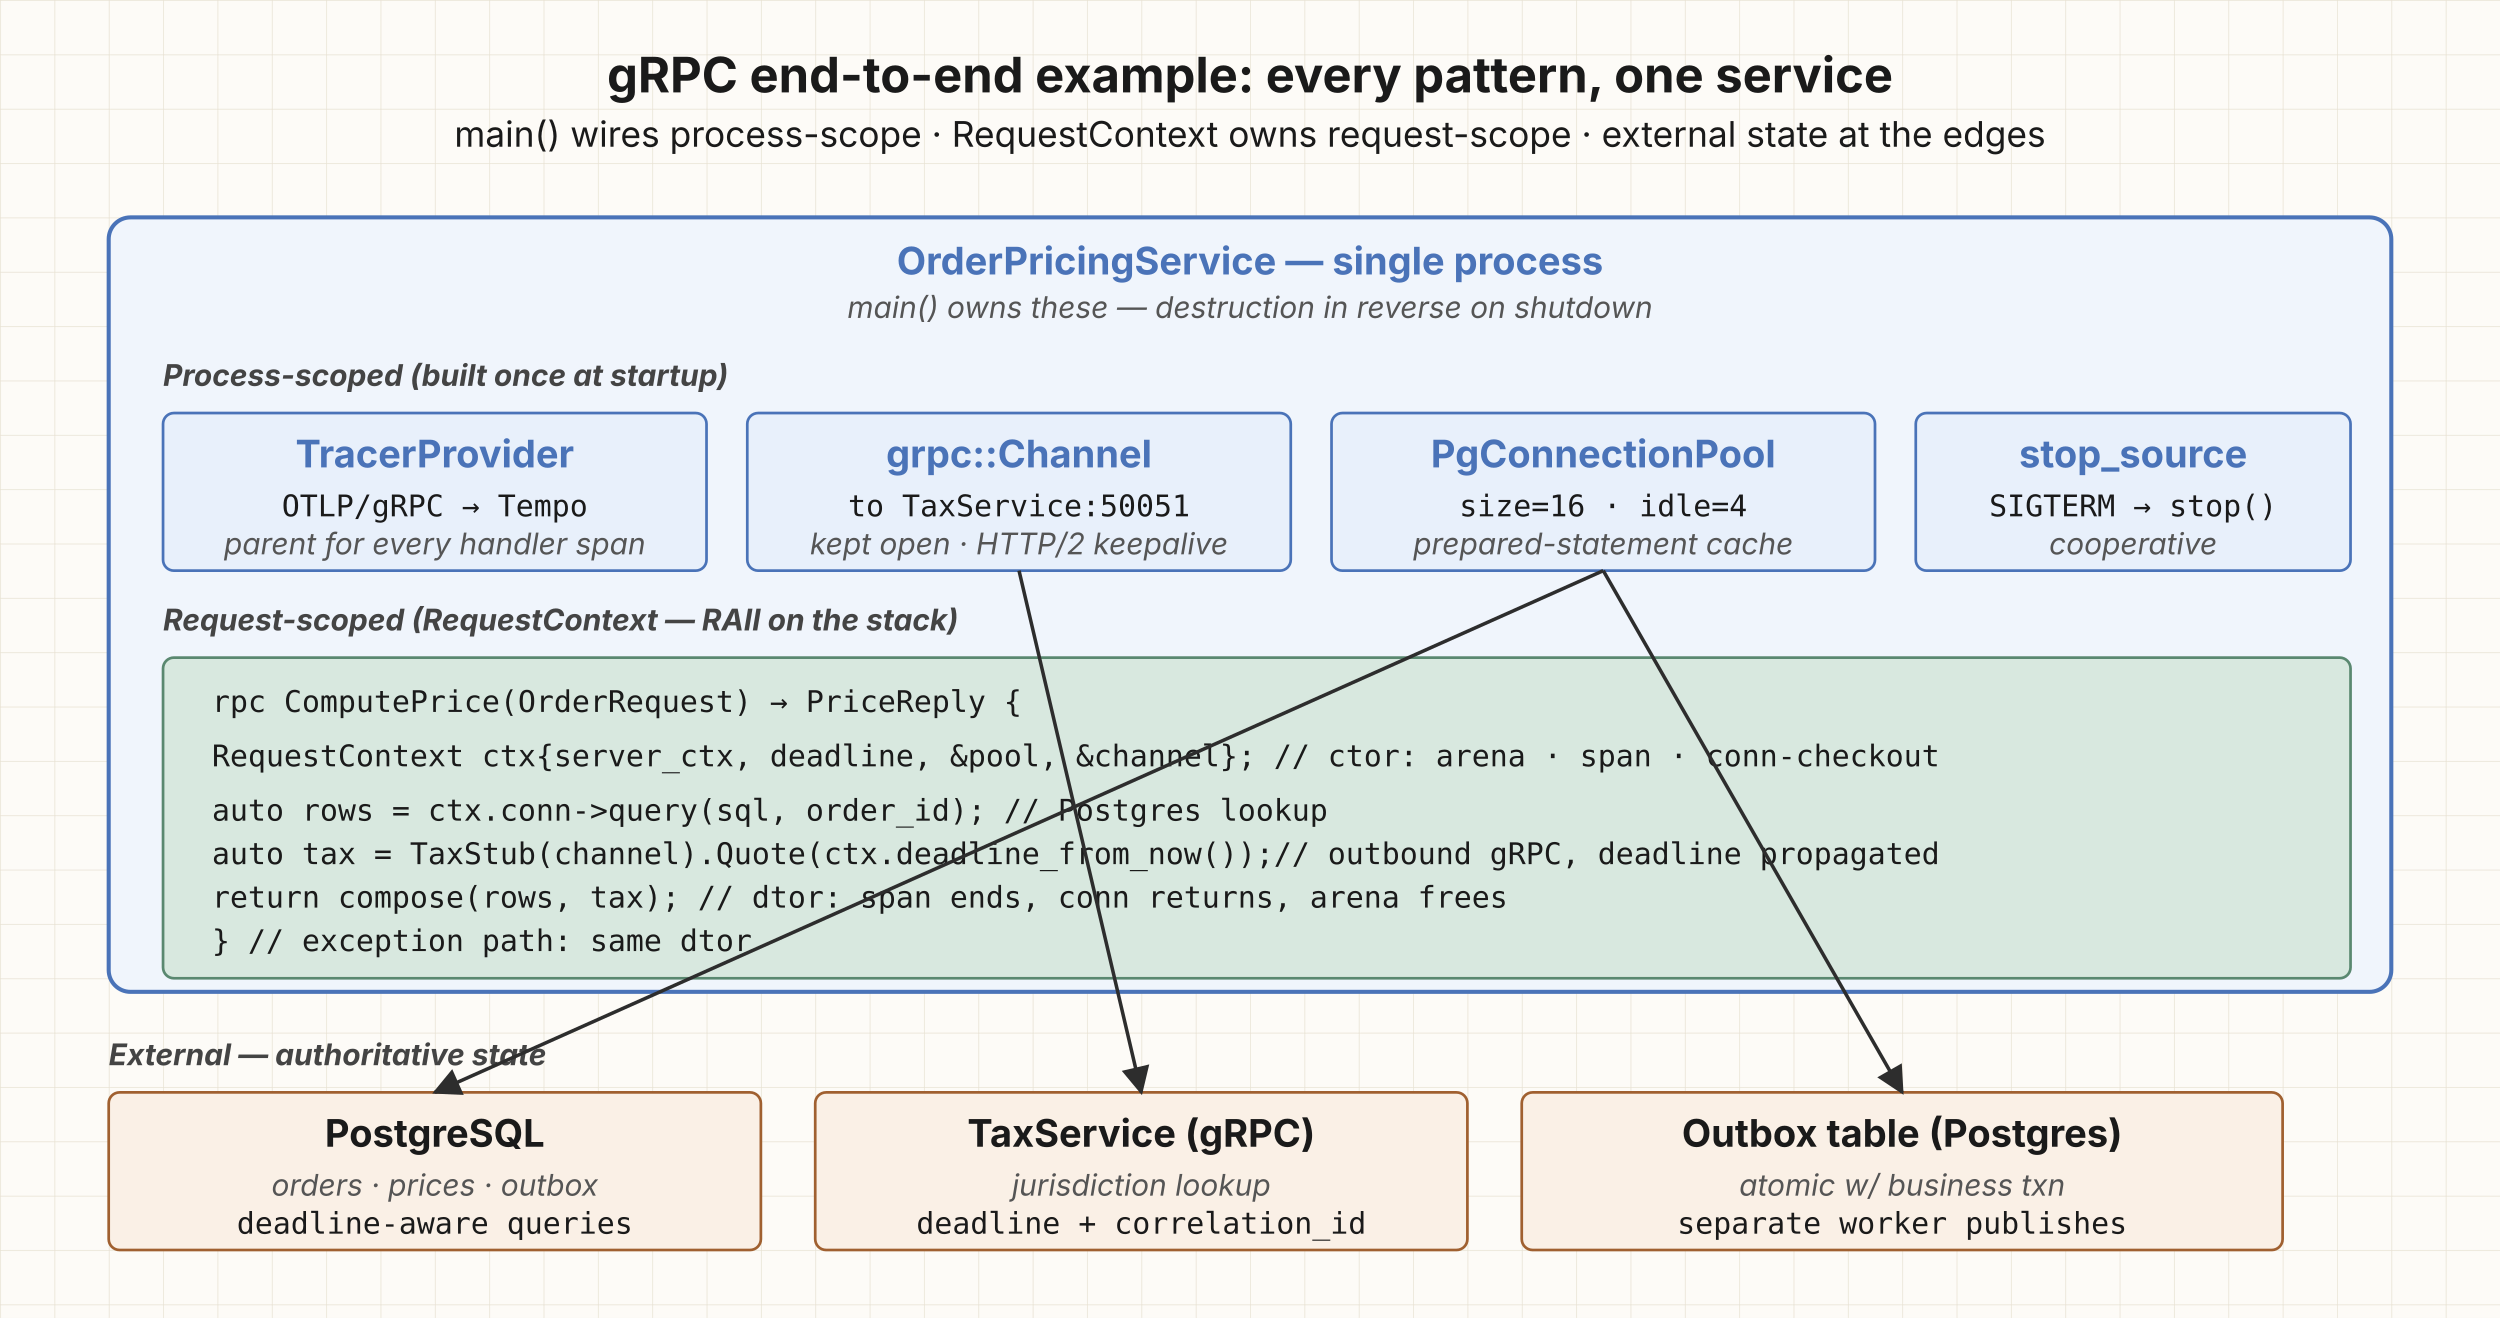
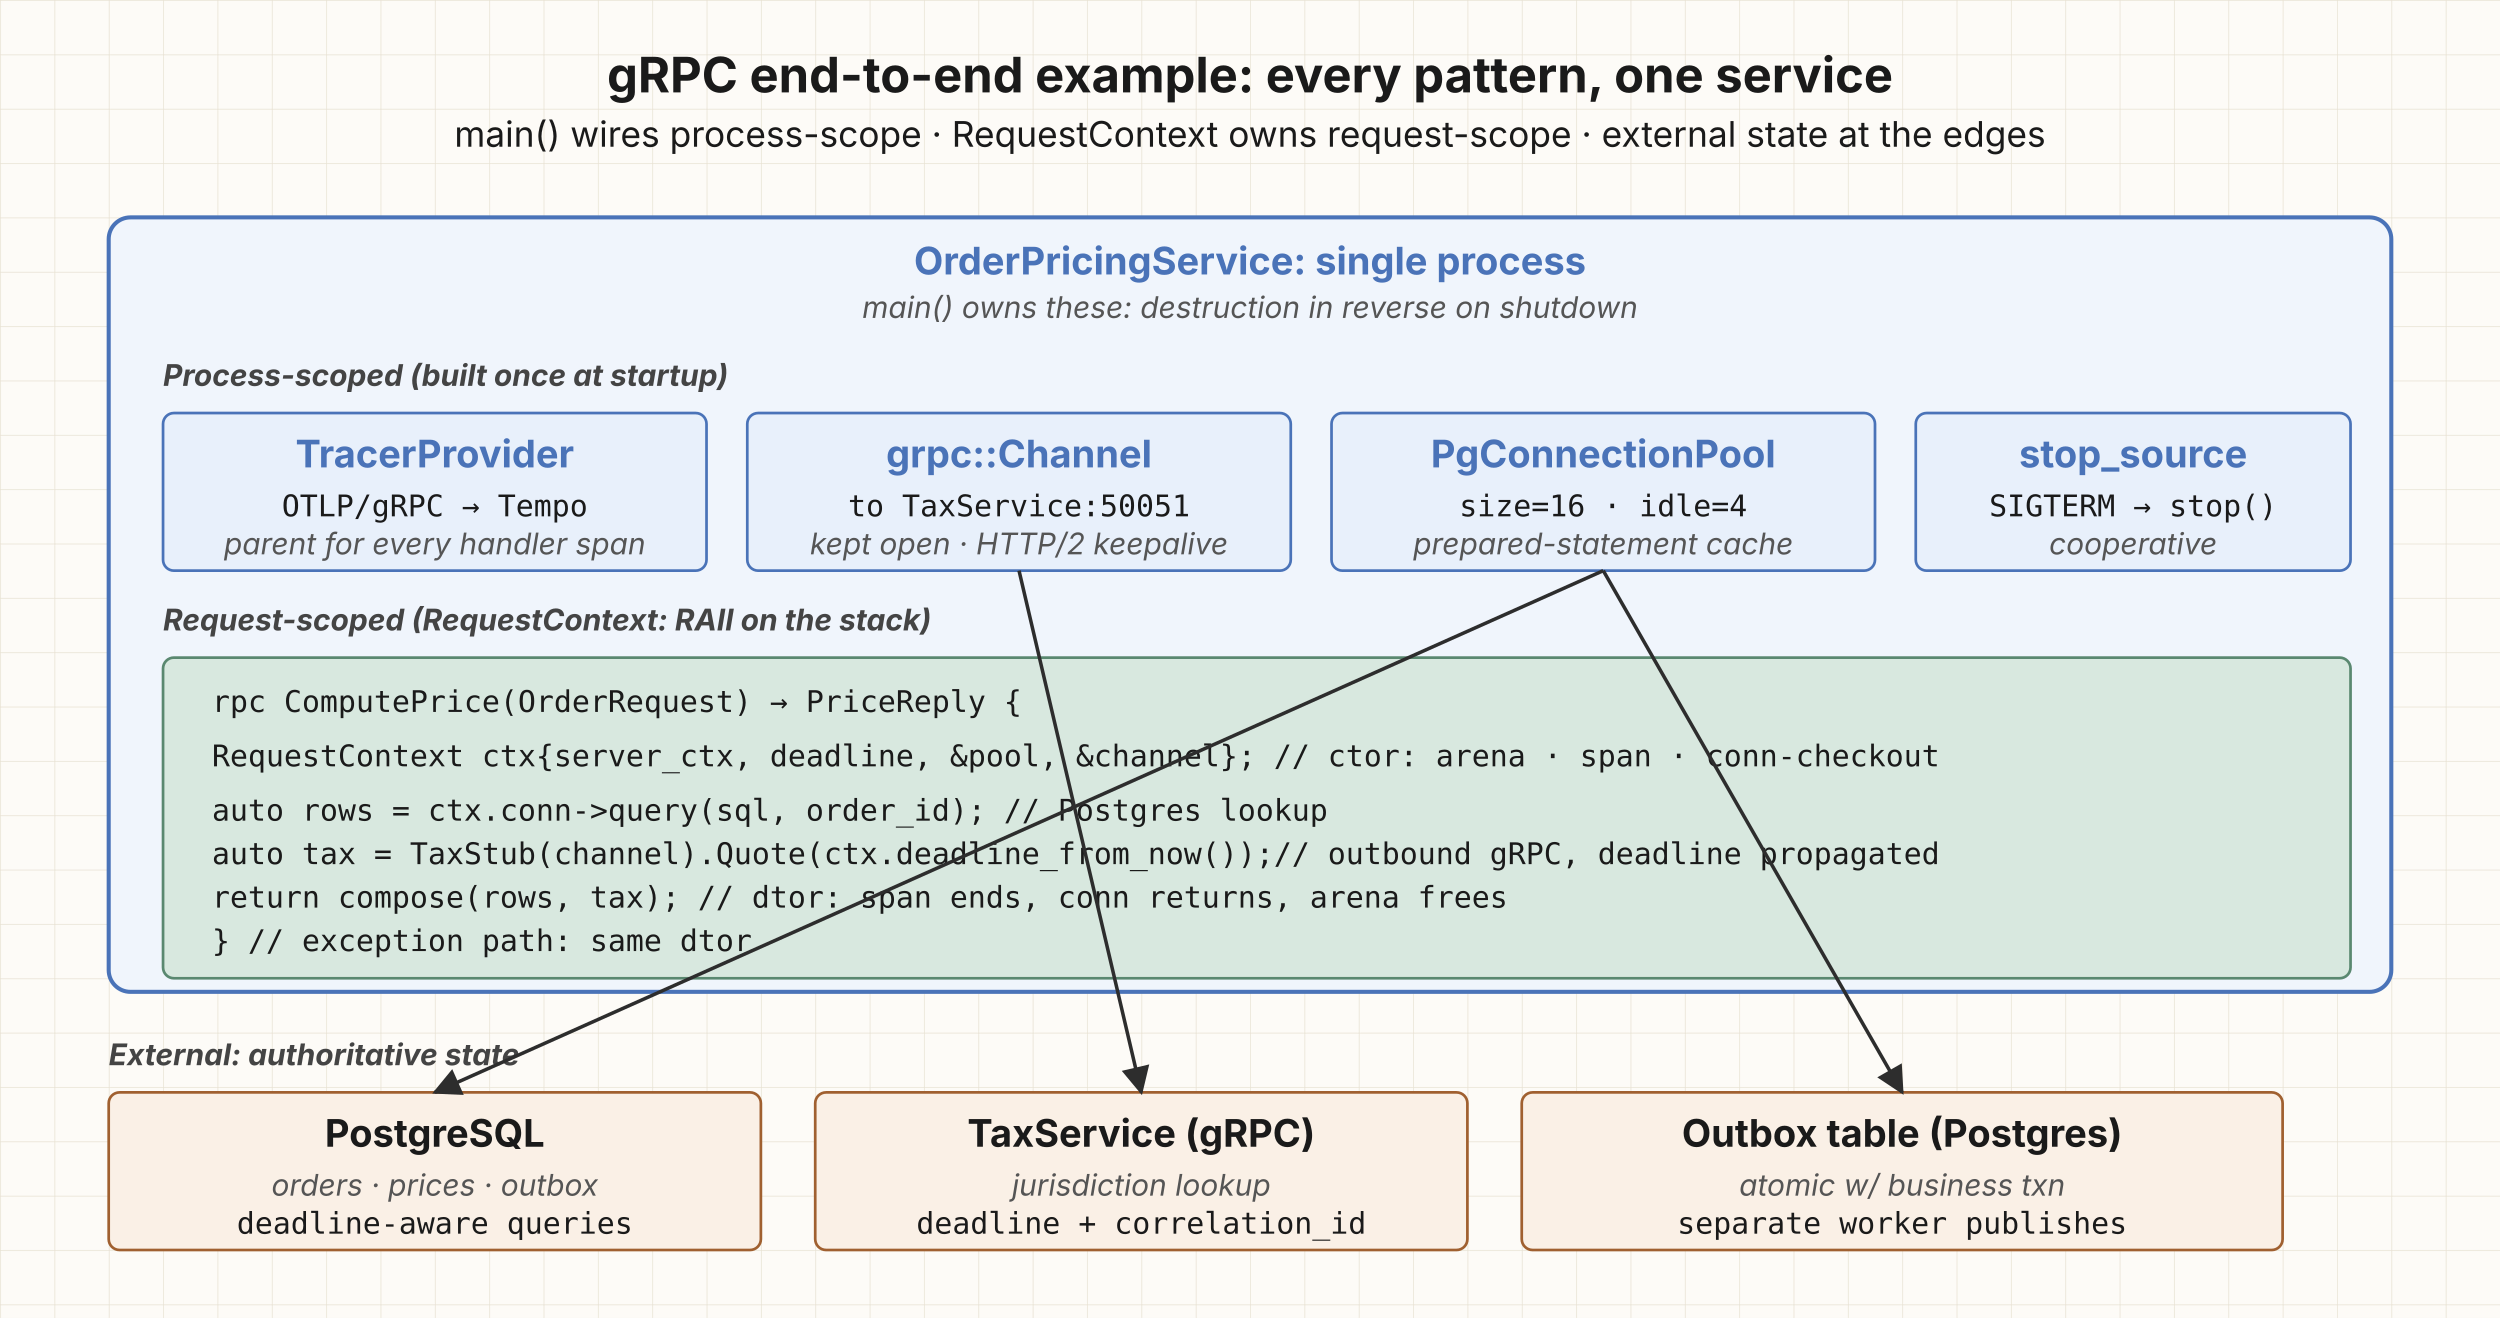
<svg xmlns="http://www.w3.org/2000/svg" viewBox="0 0 920 485" role="img" aria-label="gRPC end-to-end example: a complete order-pricing service composing process-scoped state (tracer, channel, pool), request-scoped RequestContext, and external authoritative state (Postgres, TaxService, Outbox)">
  <defs>
    <style>
      .bg       { fill: #fdfbf7; }
      .grid     { stroke: #e8e1d3; stroke-width: 0.5; fill: none; }

      .panel    { fill: #ffffff; stroke: #2d2d2d; stroke-width: 1.5; rx: 8; ry: 8; }
      .panel-bad{ fill: #fef3f0; stroke: #b86742; stroke-width: 1.5; rx: 8; ry: 8; }
      .panel-ok { fill: #eef5ed; stroke: #5a8870; stroke-width: 1.5; rx: 8; ry: 8; }
      .panel-acc{ fill: #f0f5fc; stroke: #4a73b8; stroke-width: 1.5; rx: 8; ry: 8; }

      .scope    { fill: #fbfaf6; stroke: #888; stroke-dasharray: 4 3; stroke-width: 1; rx: 4; ry: 4; }

      .step     { fill: #ffffff; stroke: #2d2d2d; stroke-width: 1; rx: 4; ry: 4; }
      .step-acq { fill: #e8f0fb; stroke: #4a73b8; }
      .step-use { fill: #fdfbf7; stroke: #2d2d2d; }
      .step-rel { fill: #d8e8df; stroke: #5a8870; }
      .step-leak{ fill: #fef3f0; stroke: #c0392b; }
      .step-ext { fill: #faf0e6; stroke: #a06030; }

      .ttl      { font: 700 18px -apple-system, system-ui, "Segoe UI", sans-serif; fill: #1a1a1a; }
      .pttl     { font: 700 14px -apple-system, system-ui, "Segoe UI", sans-serif; fill: #1a1a1a; }
      .pttl-bad { font: 700 14px -apple-system, system-ui, "Segoe UI", sans-serif; fill: #b86742; }
      .pttl-ok  { font: 700 14px -apple-system, system-ui, "Segoe UI", sans-serif; fill: #5a8870; }
      .pttl-acc { font: 700 14px -apple-system, system-ui, "Segoe UI", sans-serif; fill: #4a73b8; }
      .step-t   { font: 12px ui-monospace, "SF Mono", Menlo, Consolas, monospace; fill: #1a1a1a; }
      .step-tm  { font: 11px ui-monospace, "SF Mono", Menlo, Consolas, monospace; fill: #1a1a1a; }
      .cap      { font: 13px -apple-system, system-ui, "Segoe UI", sans-serif; fill: #1a1a1a; }
      .lbl      { font: italic 11px -apple-system, system-ui, "Segoe UI", sans-serif; fill: #555; }
      .lbl-bd   { font: italic 700 11px -apple-system, system-ui, "Segoe UI", sans-serif; fill: #444; }
      .ok-l     { font: italic 700 12px -apple-system, system-ui, "Segoe UI", sans-serif; fill: #5a8870; }
      .bad-l    { font: italic 700 12px -apple-system, system-ui, "Segoe UI", sans-serif; fill: #c0392b; }
      .acc-l    { font: italic 700 12px -apple-system, system-ui, "Segoe UI", sans-serif; fill: #4a73b8; }

      .arrow    { stroke: #2d2d2d; stroke-width: 1.3; fill: none; }
      .arrow-ok { stroke: #5a8870; stroke-width: 1.6; fill: none; }
      .arrow-bad{ stroke: #c0392b; stroke-width: 1.6; fill: none; stroke-dasharray: 5 3; }
      .arrow-acc{ stroke: #4a73b8; stroke-width: 1.6; fill: none; }
    </style>
    <pattern id="grid" width="20" height="20" patternUnits="userSpaceOnUse">
      <path d="M 20 0 L 0 0 0 20" class="grid" />
    </pattern>
    <marker id="ah-blk" viewBox="0 0 10 10" refX="9" refY="5" markerUnits="strokeWidth" markerWidth="8" markerHeight="8" orient="auto">
      <path d="M 0 0 L 10 5 L 0 10 z" fill="#2d2d2d" />
    </marker>
    <marker id="ah-ok" viewBox="0 0 10 10" refX="9" refY="5" markerUnits="strokeWidth" markerWidth="8" markerHeight="8" orient="auto">
      <path d="M 0 0 L 10 5 L 0 10 z" fill="#5a8870" />
    </marker>
    <marker id="ah-bad" viewBox="0 0 10 10" refX="9" refY="5" markerUnits="strokeWidth" markerWidth="8" markerHeight="8" orient="auto">
      <path d="M 0 0 L 10 5 L 0 10 z" fill="#c0392b" />
    </marker>
    <marker id="ah-acc" viewBox="0 0 10 10" refX="9" refY="5" markerUnits="strokeWidth" markerWidth="8" markerHeight="8" orient="auto">
      <path d="M 0 0 L 10 5 L 0 10 z" fill="#4a73b8" />
    </marker>
  </defs>
  <rect class="bg" width="920" height="485" />
  <rect width="920" height="485" fill="url(#grid)" />
  <text x="460" y="34" text-anchor="middle" class="ttl">gRPC end-to-end example: every pattern, one service</text>
  <text x="460" y="54" text-anchor="middle" class="cap">main() wires process-scope · RequestContext owns request-scope · external state at the edges</text>
  <rect class="panel-acc" x="40" y="80" width="840" height="285" />
-   <text x="460" y="101" text-anchor="middle" class="pttl-acc">OrderPricingService — single process</text>
-   <text x="460" y="117" text-anchor="middle" class="lbl">main() owns these — destruction in reverse on shutdown</text>
+   <text x="460" y="101" text-anchor="middle" class="pttl-acc">OrderPricingService: single process</text>
+   <text x="460" y="117" text-anchor="middle" class="lbl">main() owns these: destruction in reverse on shutdown</text>
  <text x="60" y="142" class="lbl-bd">Process-scoped (built once at startup)</text>
  <rect class="step step-acq" x="60" y="152" width="200" height="58" />
  <text x="160" y="172" text-anchor="middle" class="pttl-acc">TracerProvider</text>
  <text x="160" y="190" text-anchor="middle" class="step-tm">OTLP/gRPC → Tempo</text>
  <text x="160" y="204" text-anchor="middle" class="lbl">parent for every handler span</text>
  <rect class="step step-acq" x="275" y="152" width="200" height="58" />
  <text x="375" y="172" text-anchor="middle" class="pttl-acc">grpc::Channel</text>
  <text x="375" y="190" text-anchor="middle" class="step-tm">to TaxService:50051</text>
  <text x="375" y="204" text-anchor="middle" class="lbl">kept open · HTTP/2 keepalive</text>
  <rect class="step step-acq" x="490" y="152" width="200" height="58" />
  <text x="590" y="172" text-anchor="middle" class="pttl-acc">PgConnectionPool</text>
  <text x="590" y="190" text-anchor="middle" class="step-tm">size=16 · idle=4</text>
  <text x="590" y="204" text-anchor="middle" class="lbl">prepared-statement cache</text>
  <rect class="step step-acq" x="705" y="152" width="160" height="58" />
  <text x="785" y="172" text-anchor="middle" class="pttl-acc">stop_source</text>
  <text x="785" y="190" text-anchor="middle" class="step-tm">SIGTERM → stop()</text>
  <text x="785" y="204" text-anchor="middle" class="lbl">cooperative</text>
-   <text x="60" y="232" class="lbl-bd">Request-scoped (RequestContext — RAII on the stack)</text>
+   <text x="60" y="232" class="lbl-bd">Request-scoped (RequestContext: RAII on the stack)</text>
  <rect class="step step-rel" x="60" y="242" width="805" height="118" />
  <text x="78" y="262" class="step-tm">rpc ComputePrice(OrderRequest) → PriceReply {</text>
  <text x="78" y="282" class="step-tm">  RequestContext ctx{server_ctx, deadline, &amp;pool, &amp;channel};   // ctor: arena · span · conn-checkout</text>
  <text x="78" y="302" class="step-tm">  auto rows = ctx.conn-&gt;query(sql, order_id);                  // Postgres lookup</text>
  <text x="78" y="318" class="step-tm">  auto tax  = TaxStub(channel).Quote(ctx.deadline_from_now());// outbound gRPC, deadline propagated</text>
  <text x="78" y="334" class="step-tm">  return compose(rows, tax);                                   // dtor: span ends, conn returns, arena frees</text>
  <text x="78" y="350" class="step-tm">}                                                              // exception path: same dtor</text>
-   <text x="40" y="392" class="lbl-bd">External — authoritative state</text>
+   <text x="40" y="392" class="lbl-bd">External: authoritative state</text>
  <rect class="step step-ext" x="40" y="402" width="240" height="58" />
  <text x="160" y="422" text-anchor="middle" class="pttl">PostgreSQL</text>
  <text x="160" y="440" text-anchor="middle" class="lbl">orders · prices · outbox</text>
  <text x="160" y="454" text-anchor="middle" class="step-tm">deadline-aware queries</text>
  <rect class="step step-ext" x="300" y="402" width="240" height="58" />
  <text x="420" y="422" text-anchor="middle" class="pttl">TaxService (gRPC)</text>
  <text x="420" y="440" text-anchor="middle" class="lbl">jurisdiction lookup</text>
  <text x="420" y="454" text-anchor="middle" class="step-tm">deadline + correlation_id</text>
  <rect class="step step-ext" x="560" y="402" width="280" height="58" />
  <text x="700" y="422" text-anchor="middle" class="pttl">Outbox table (Postgres)</text>
  <text x="700" y="440" text-anchor="middle" class="lbl">atomic w/ business txn</text>
  <text x="700" y="454" text-anchor="middle" class="step-tm">separate worker publishes</text>
  <path d="M 590 210 L 160 402" class="arrow" marker-end="url(#ah-blk)" />
  <path d="M 375 210 L 420 402" class="arrow" marker-end="url(#ah-blk)" />
  <path d="M 590 210 L 700 402" class="arrow" marker-end="url(#ah-blk)" />
</svg>
